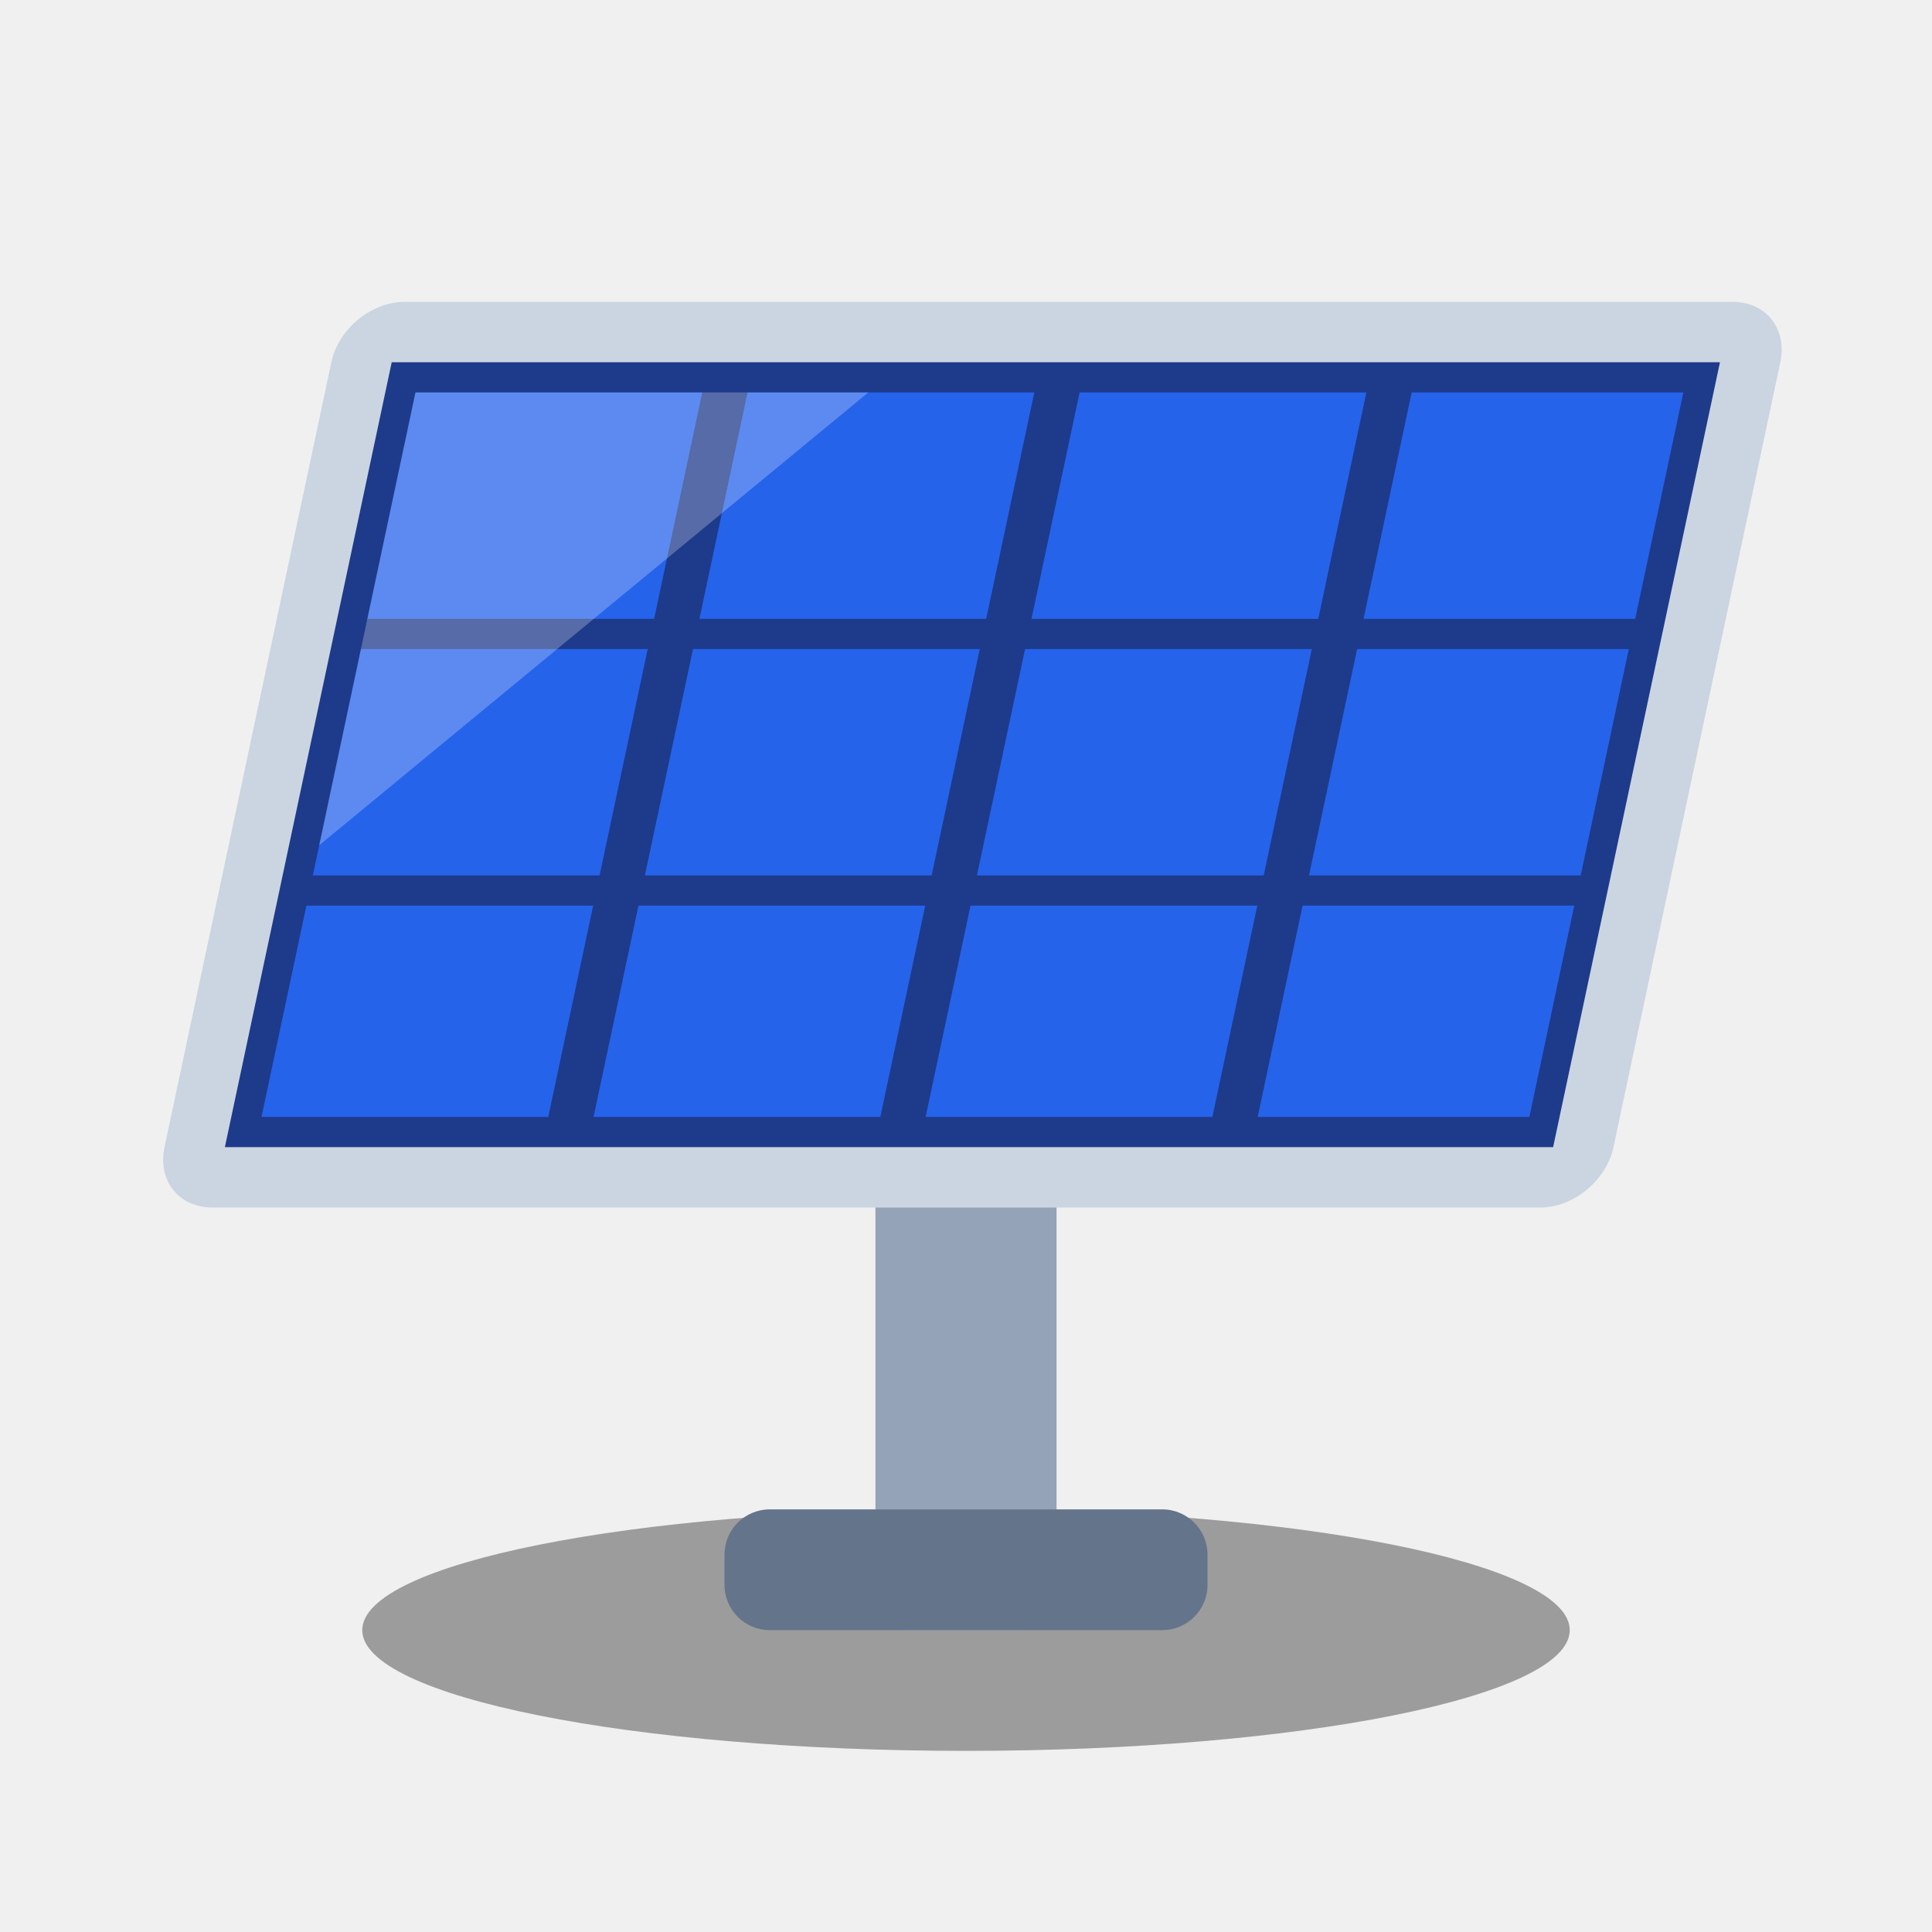
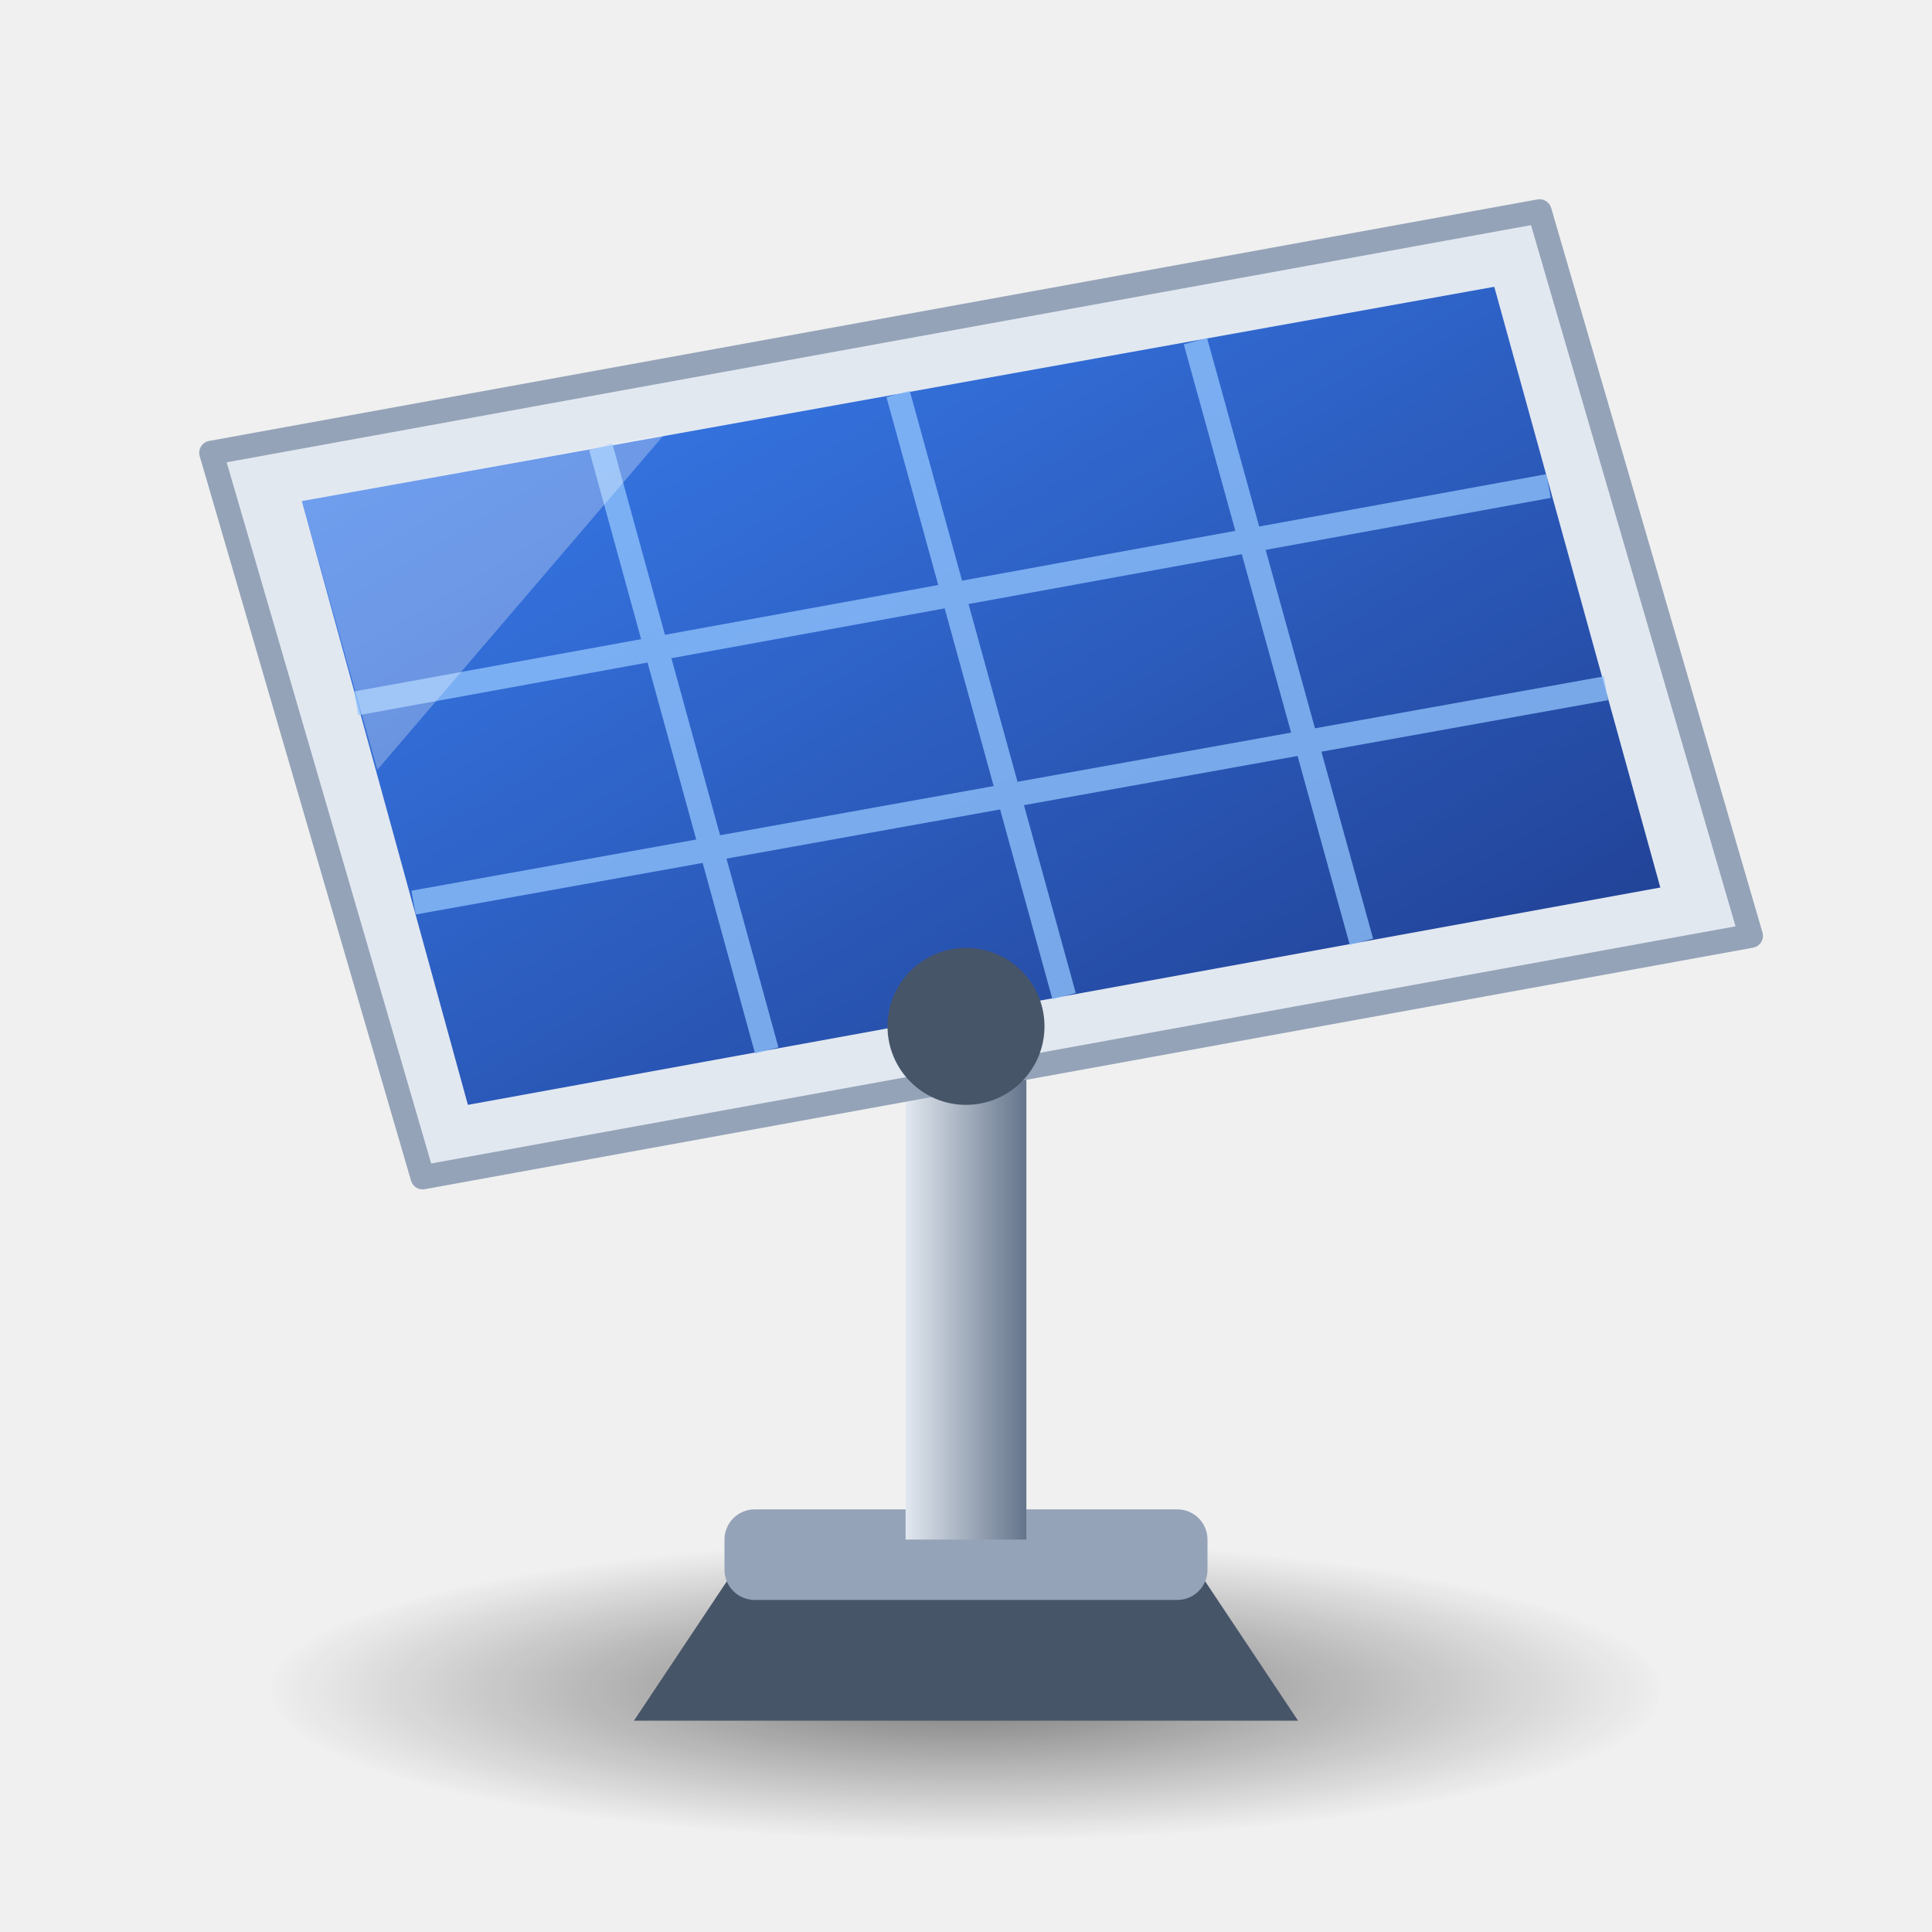
<svg xmlns="http://www.w3.org/2000/svg" viewBox="0 0 64 64">
-   <ellipse cx="32" cy="54" rx="20" ry="4" fill="#000" opacity=".35" />
-   <rect x="29" y="36" width="6" height="18" rx="1" fill="#94a3b8" />
-   <rect x="24" y="50" width="16" height="4" rx="1.5" fill="#64748b" />
-   <g transform="translate(32 26) skewX(-12)">
-     <rect x="-24" y="-16" width="48" height="30" rx="2" fill="#cbd5e1" />
-     <rect x="-22" y="-14" width="44" height="26" fill="#1e3a8a" />
-     <g fill="#2563eb">
-       <rect x="-21" y="-13" width="9.5" height="7.5" />
-       <rect x="-10" y="-13" width="9.5" height="7.5" />
-       <rect x="1" y="-13" width="9.5" height="7.5" />
-       <rect x="12" y="-13" width="9" height="7.5" />
-       <rect x="-21" y="-4.5" width="9.5" height="7.5" />
-       <rect x="-10" y="-4.5" width="9.5" height="7.5" />
-       <rect x="1" y="-4.5" width="9.5" height="7.5" />
-       <rect x="12" y="-4.5" width="9" height="7.5" />
-       <rect x="-21" y="4" width="9.5" height="7" />
-       <rect x="-10" y="4" width="9.5" height="7" />
-       <rect x="1" y="4" width="9.5" height="7" />
-       <rect x="12" y="4" width="9" height="7" />
-     </g>
-     <path d="M-21 -13 L-6 -13 L-21 2 Z" fill="#fff" opacity=".25" />
+   <defs>
+     <radialGradient id="s">
+       <stop offset="0" stop-color="#000" stop-opacity=".5" />
+       <stop offset="1" stop-color="#000" stop-opacity="0" />
+     </radialGradient>
+     <linearGradient id="p" x1="0" y1="0" x2="1" y2="1">
+       <stop offset="0" stop-color="#3b82f6" />
+       <stop offset="1" stop-color="#1e3a8a" />
+     </linearGradient>
+     <linearGradient id="m" x1="0" x2="1">
+       <stop offset="0" stop-color="#e2e8f0" />
+       <stop offset="1" stop-color="#64748b" />
+     </linearGradient>
+   </defs>
+   <ellipse cx="32" cy="56" rx="23" ry="5" fill="url(#s)" />
+   <path d="M21 57l4-6h14l4 6Z" fill="#475569" />
+   <rect x="24" y="50" width="16" height="3" rx="1" fill="#94a3b8" />
+   <rect x="30" y="32" width="4" height="19" fill="url(#m)" />
+   <path d="M7 15 51 7l7 24-44 8Z" fill="#e2e8f0" stroke="#94a3b8" stroke-width=".8" stroke-linejoin="round" />
+   <path d="M10 16.600 49.500 9.500 55 29.400 15.500 36.600Z" fill="url(#p)" />
+   <g stroke="#93c5fd" stroke-width=".8" stroke-opacity=".75">
+     <path d="M19.900 14.800 25.400 34.800M29.750 13.050 35.250 33M39.600 11.300 45.100 31.200M11.800 23.300 51.300 16.100M13.700 29.900 53.200 22.800" />
  </g>
+   <path d="M10 16.600 22 14.400 12.500 25.500Z" fill="#fff" opacity=".28" />
+   <circle cx="32" cy="34" r="2.600" fill="#475569" />
</svg>
